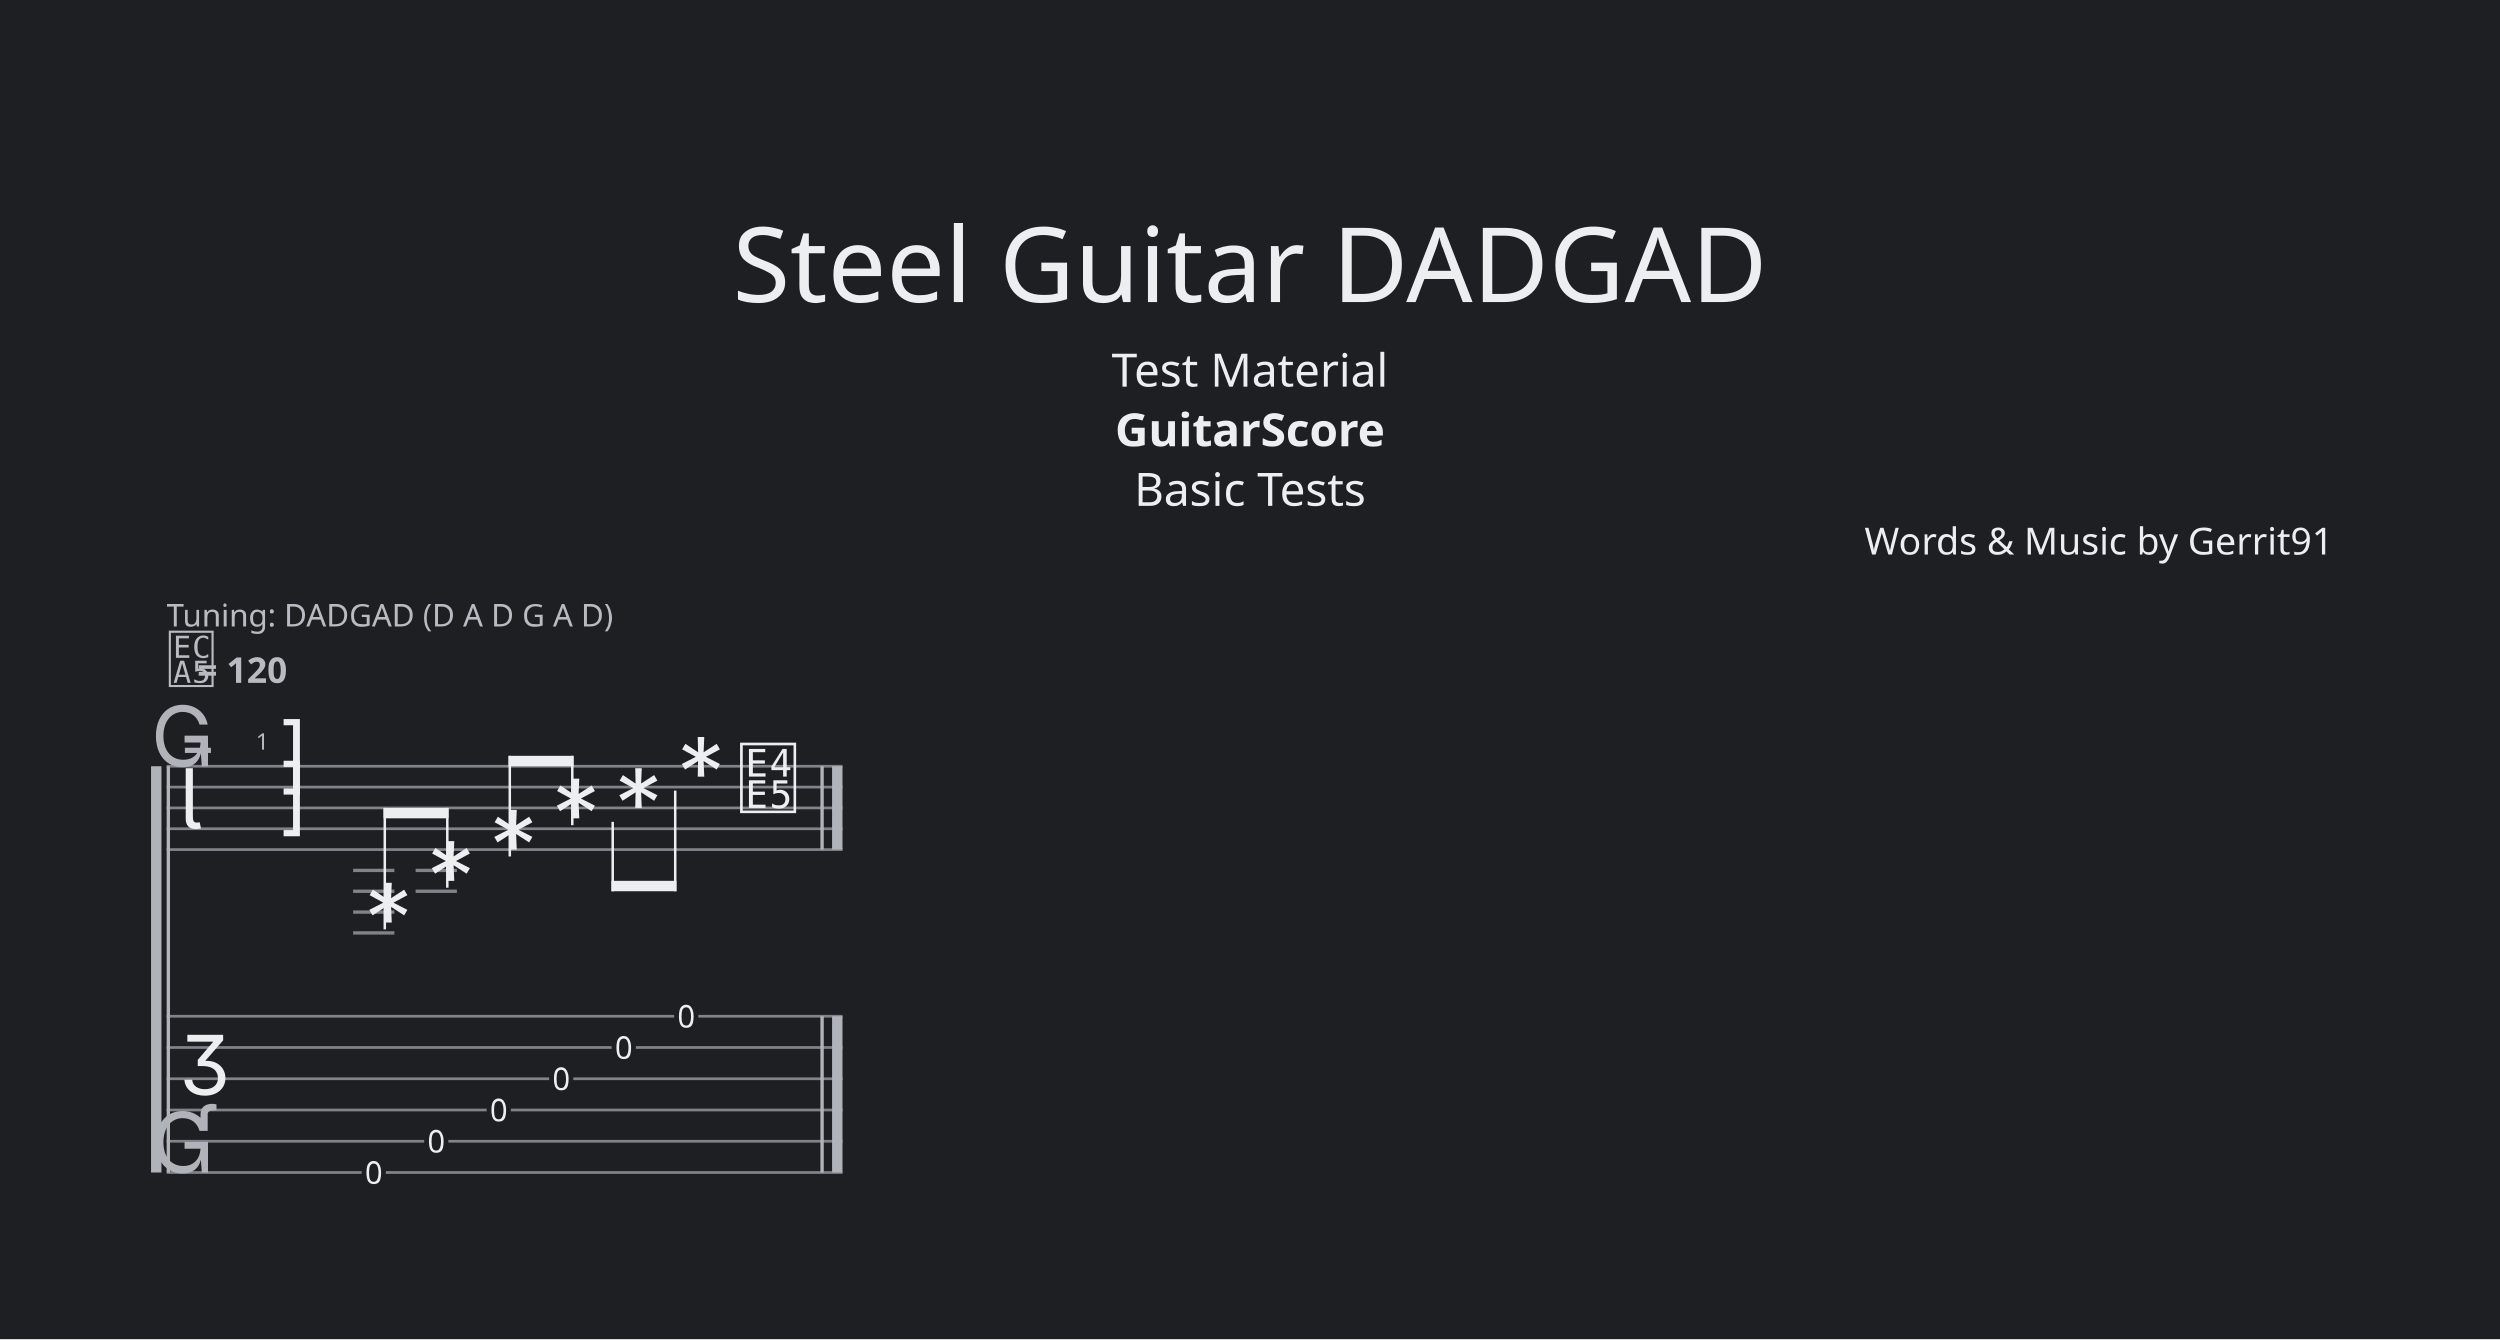
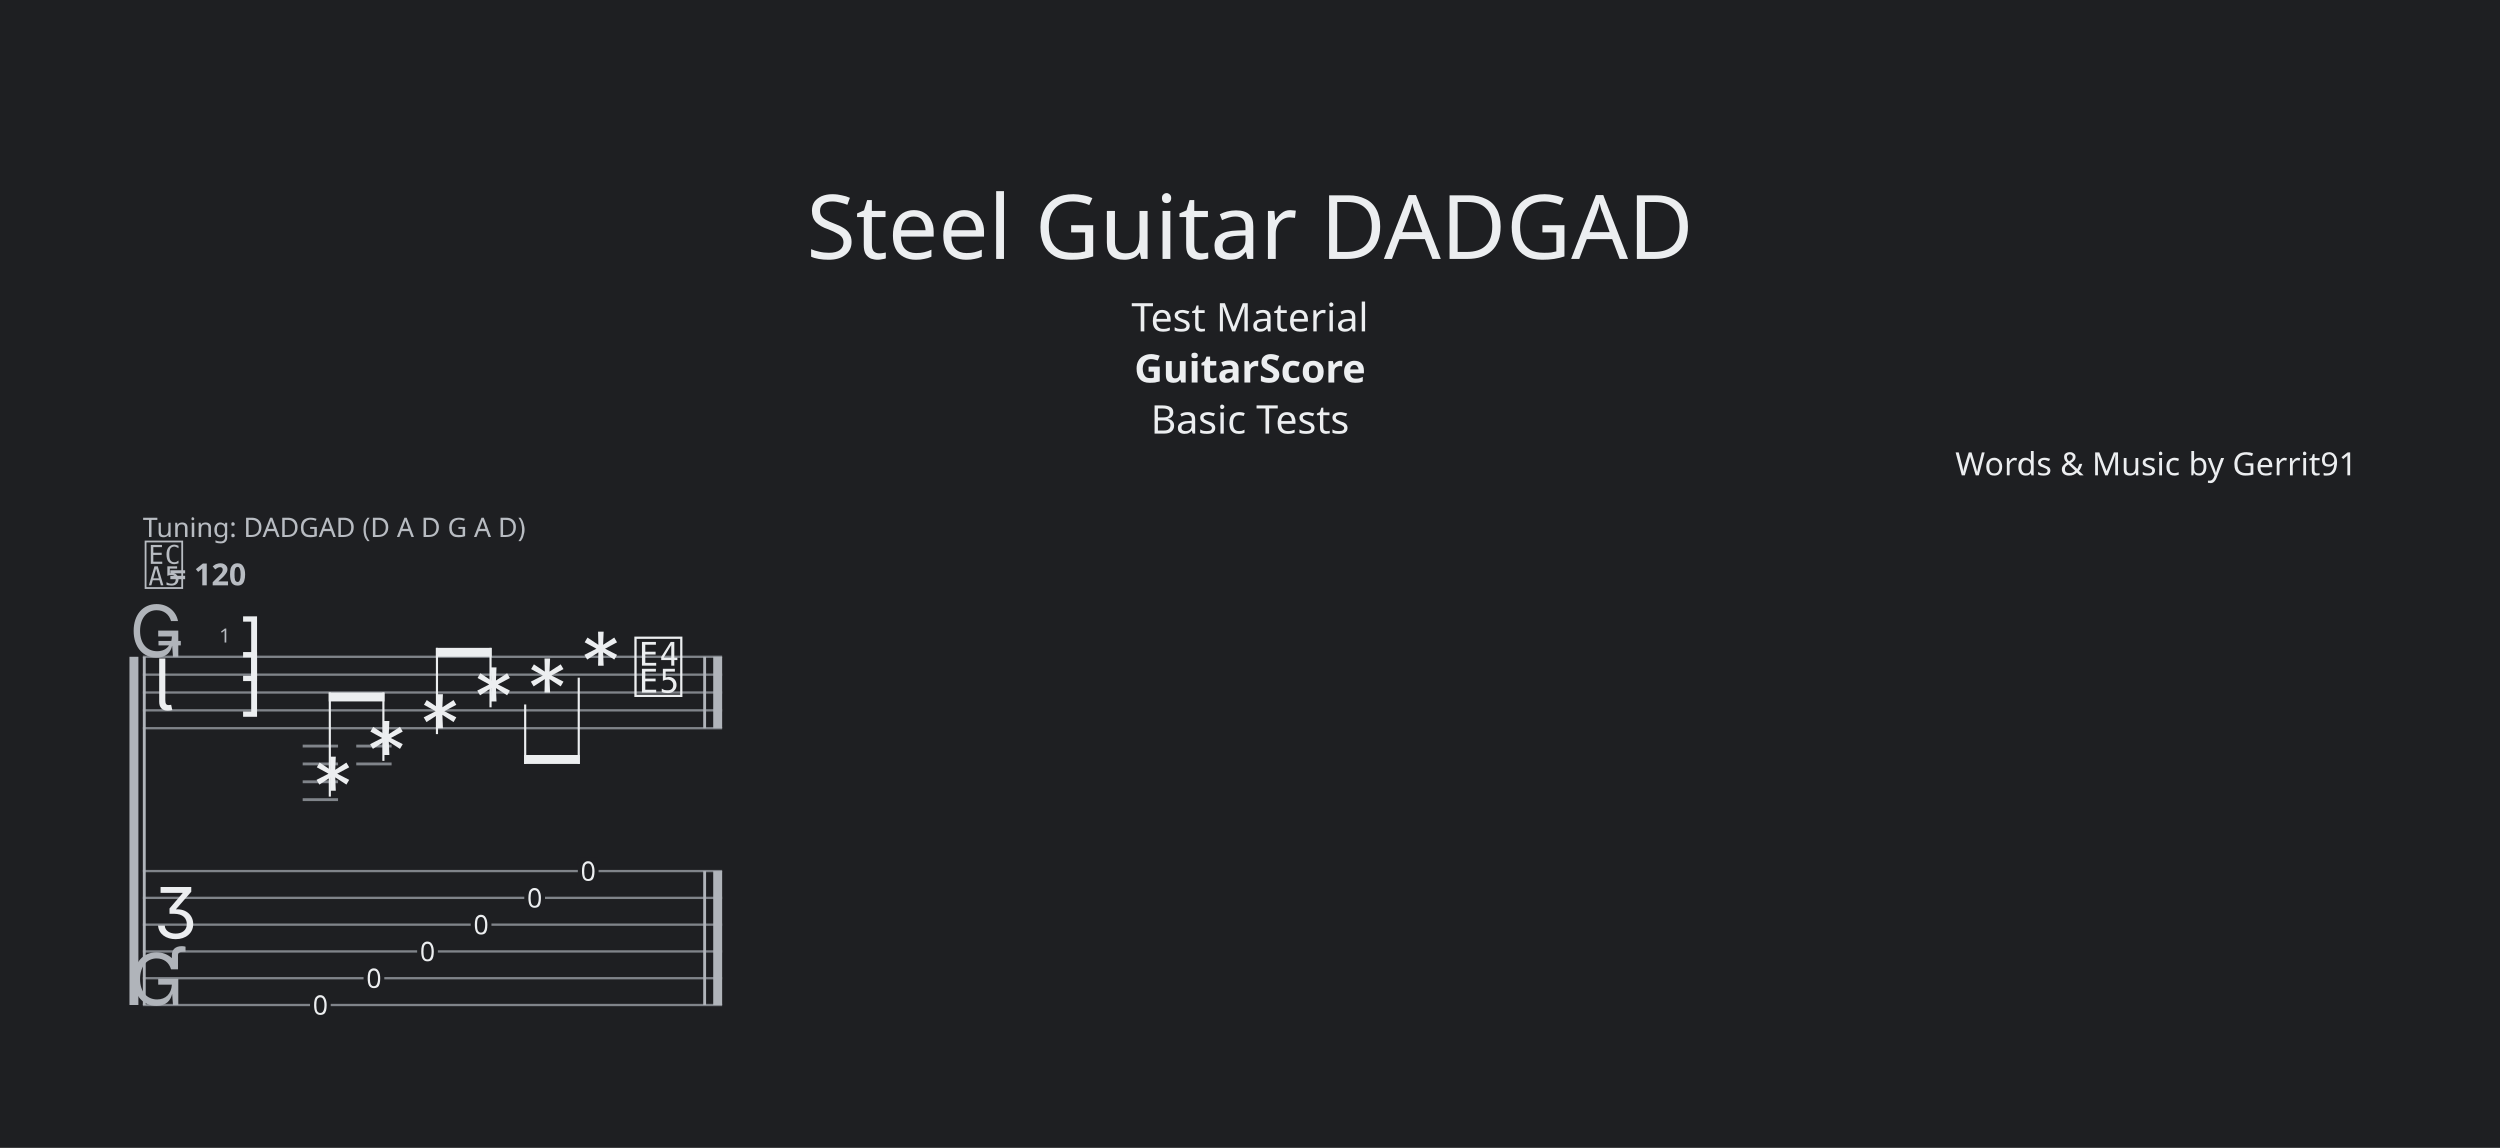
- <svg xmlns="http://www.w3.org/2000/svg" width="210mm" height="112.49mm" viewBox="0 0 120 64.28">
+ <svg xmlns="http://www.w3.org/2000/svg" width="210mm" height="96.42mm" viewBox="0 0 140 64.28">
  <rect width="100%" height="100%" fill="#1e1f22" />
-   <text x="60" y="14.5" font-family="Noto Sans" font-size="5" text-anchor="middle" fill="#eceef0">Steel Guitar DADGAD</text>
-   <text x="60" y="18.56" font-family="Noto Sans" font-size="2.2" text-anchor="middle" fill="#eceef0">Test Material</text>
-   <text x="60" y="21.42" font-family="Noto Sans" font-size="2.2" font-weight="bold" text-anchor="middle" fill="#eceef0">GuitarScore</text>
-   <text x="60" y="24.28" font-family="Noto Sans" font-size="2.2" text-anchor="middle" fill="#eceef0">Basic Tests</text>
-   <text x="112" y="26.62" font-family="Noto Sans" font-size="1.8" text-anchor="end" fill="#eceef0">Words &amp; Music by Gerrit91</text>
+   <text x="70" y="14.5" font-family="Noto Sans" font-size="5" text-anchor="middle" fill="#eceef0">Steel Guitar DADGAD</text>
+   <text x="70" y="18.56" font-family="Noto Sans" font-size="2.2" text-anchor="middle" fill="#eceef0">Test Material</text>
+   <text x="70" y="21.42" font-family="Noto Sans" font-size="2.2" font-weight="bold" text-anchor="middle" fill="#eceef0">GuitarScore</text>
+   <text x="70" y="24.28" font-family="Noto Sans" font-size="2.2" text-anchor="middle" fill="#eceef0">Basic Tests</text>
+   <text x="132" y="26.62" font-family="Noto Sans" font-size="1.8" text-anchor="end" fill="#eceef0">Words &amp; Music by Gerrit91</text>
  <text x="8" y="30.07" font-family="Noto Sans" font-size="1.5" fill="#b8bcc2">Tuning: DADGAD (D A D G A D)</text>
  <text x="9.46" y="32.78" font-family="Noto Sans" font-size="1.7" font-weight="bold" fill="#b8bcc2">= 120</text>
  <text x="8" y="32.78" font-family="Bravura" font-size="3.2" fill="#b8bcc2" data-glyph="metNoteQuarterUp"></text>
  <line x1="8" y1="48.78" x2="40.44" y2="48.78" stroke="#80848a" stroke-width="0.13" />
  <line x1="8" y1="50.28" x2="40.44" y2="50.28" stroke="#80848a" stroke-width="0.13" />
  <line x1="8" y1="51.78" x2="40.44" y2="51.78" stroke="#80848a" stroke-width="0.13" />
  <line x1="8" y1="53.28" x2="40.44" y2="53.28" stroke="#80848a" stroke-width="0.13" />
  <line x1="8" y1="54.78" x2="40.44" y2="54.78" stroke="#80848a" stroke-width="0.13" />
  <line x1="8" y1="56.28" x2="40.44" y2="56.28" stroke="#80848a" stroke-width="0.13" />
  <text x="8.6" y="52.56" font-family="Bravura" font-size="3.97" fill="#eceef0" data-glyph="6stringTabClef"></text>
  <line x1="8" y1="36.78" x2="40.44" y2="36.78" stroke="#80848a" stroke-width="0.13" />
  <line x1="8" y1="37.78" x2="40.44" y2="37.78" stroke="#80848a" stroke-width="0.13" />
  <line x1="8" y1="38.78" x2="40.44" y2="38.78" stroke="#80848a" stroke-width="0.13" />
  <line x1="8" y1="39.78" x2="40.44" y2="39.78" stroke="#80848a" stroke-width="0.13" />
  <line x1="8" y1="40.78" x2="40.44" y2="40.78" stroke="#80848a" stroke-width="0.13" />
  <text x="8.6" y="39.78" font-family="Bravura" font-size="4" fill="#eceef0" data-glyph="gClef"></text>
  <text x="12.28" y="35.98" font-family="Noto Sans" font-size="1.1" fill="#b8bcc2">1</text>
  <text x="13.38" y="37.78" font-family="Bravura" font-size="4" fill="#eceef0" data-glyph="timeSig4"></text>
  <text x="13.38" y="39.78" font-family="Bravura" font-size="4" fill="#eceef0" data-glyph="timeSig4"></text>
  <rect x="17.36" y="55.54" width="1.16" height="1.47" fill="#1e1f22" />
  <text x="17.94" y="56.82" font-family="Noto Sans" font-size="1.5" text-anchor="middle" fill="#eceef0">0</text>
  <rect x="20.36" y="54.04" width="1.16" height="1.47" fill="#1e1f22" />
  <text x="20.94" y="55.32" font-family="Noto Sans" font-size="1.5" text-anchor="middle" fill="#eceef0">0</text>
  <rect x="23.36" y="52.54" width="1.16" height="1.47" fill="#1e1f22" />
  <text x="23.94" y="53.82" font-family="Noto Sans" font-size="1.5" text-anchor="middle" fill="#eceef0">0</text>
  <rect x="26.36" y="51.04" width="1.16" height="1.47" fill="#1e1f22" />
  <text x="26.94" y="52.32" font-family="Noto Sans" font-size="1.5" text-anchor="middle" fill="#eceef0">0</text>
  <rect x="29.36" y="49.54" width="1.16" height="1.47" fill="#1e1f22" />
  <text x="29.94" y="50.82" font-family="Noto Sans" font-size="1.5" text-anchor="middle" fill="#eceef0">0</text>
  <rect x="32.36" y="48.04" width="1.16" height="1.47" fill="#1e1f22" />
  <text x="32.94" y="49.32" font-family="Noto Sans" font-size="1.5" text-anchor="middle" fill="#eceef0">0</text>
  <line x1="16.95" y1="44.78" x2="18.93" y2="44.78" stroke="#80848a" stroke-width="0.16" />
  <line x1="16.95" y1="43.78" x2="18.93" y2="43.78" stroke="#80848a" stroke-width="0.16" />
  <line x1="16.95" y1="42.78" x2="18.93" y2="42.78" stroke="#80848a" stroke-width="0.16" />
  <line x1="16.95" y1="41.78" x2="18.93" y2="41.78" stroke="#80848a" stroke-width="0.16" />
  <text x="17.35" y="44.78" font-family="Bravura" font-size="4" fill="#eceef0" data-glyph="noteheadBlack"></text>
  <line x1="18.47" y1="44.61" x2="18.47" y2="38.78" stroke="#eceef0" stroke-width="0.12" />
  <line x1="19.95" y1="42.78" x2="21.93" y2="42.78" stroke="#80848a" stroke-width="0.16" />
  <line x1="19.95" y1="41.78" x2="21.93" y2="41.78" stroke="#80848a" stroke-width="0.16" />
  <text x="20.35" y="42.78" font-family="Bravura" font-size="4" fill="#eceef0" data-glyph="noteheadBlack"></text>
  <line x1="21.47" y1="42.61" x2="21.47" y2="38.78" stroke="#eceef0" stroke-width="0.12" />
  <text x="23.35" y="41.28" font-family="Bravura" font-size="4" fill="#eceef0" data-glyph="noteheadBlack"></text>
  <line x1="24.47" y1="41.11" x2="24.47" y2="36.28" stroke="#eceef0" stroke-width="0.12" />
  <text x="26.35" y="39.78" font-family="Bravura" font-size="4" fill="#eceef0" data-glyph="noteheadBlack"></text>
  <line x1="27.47" y1="39.61" x2="27.47" y2="36.28" stroke="#eceef0" stroke-width="0.12" />
  <text x="29.35" y="39.28" font-family="Bravura" font-size="4" fill="#eceef0" data-glyph="noteheadBlack"></text>
  <line x1="29.41" y1="39.45" x2="29.41" y2="42.78" stroke="#eceef0" stroke-width="0.12" />
  <text x="32.35" y="37.78" font-family="Bravura" font-size="4" fill="#eceef0" data-glyph="noteheadBlack"></text>
  <line x1="32.41" y1="37.95" x2="32.41" y2="42.78" stroke="#eceef0" stroke-width="0.12" />
  <text x="35.4" y="38.78" font-family="Bravura" font-size="4" fill="#eceef0" data-glyph="restQuarter"></text>
  <rect x="18.41" y="38.78" width="3.12" height="0.5" fill="#eceef0" />
  <rect x="24.41" y="36.28" width="3.12" height="0.5" fill="#eceef0" />
  <rect x="29.35" y="42.28" width="3.12" height="0.5" fill="#eceef0" />
  <line x1="39.46" y1="48.78" x2="39.46" y2="56.28" stroke="#b0b4ba" stroke-width="0.16" />
  <line x1="40.19" y1="48.78" x2="40.19" y2="56.28" stroke="#b0b4ba" stroke-width="0.5" />
  <line x1="39.46" y1="36.78" x2="39.46" y2="40.78" stroke="#b0b4ba" stroke-width="0.16" />
  <line x1="40.19" y1="36.78" x2="40.19" y2="40.78" stroke="#b0b4ba" stroke-width="0.5" />
  <line x1="8.08" y1="36.78" x2="8.08" y2="56.28" stroke="#b0b4ba" stroke-width="0.16" />
  <line x1="7.5" y1="36.78" x2="7.5" y2="56.28" stroke="#b0b4ba" stroke-width="0.5" />
  <text x="7.25" y="36.78" font-family="Bravura" font-size="4" fill="#b0b4ba" data-glyph="bracketTop"></text>
  <text x="7.25" y="56.28" font-family="Bravura" font-size="4" fill="#b0b4ba" data-glyph="bracketBottom"></text>
</svg>
